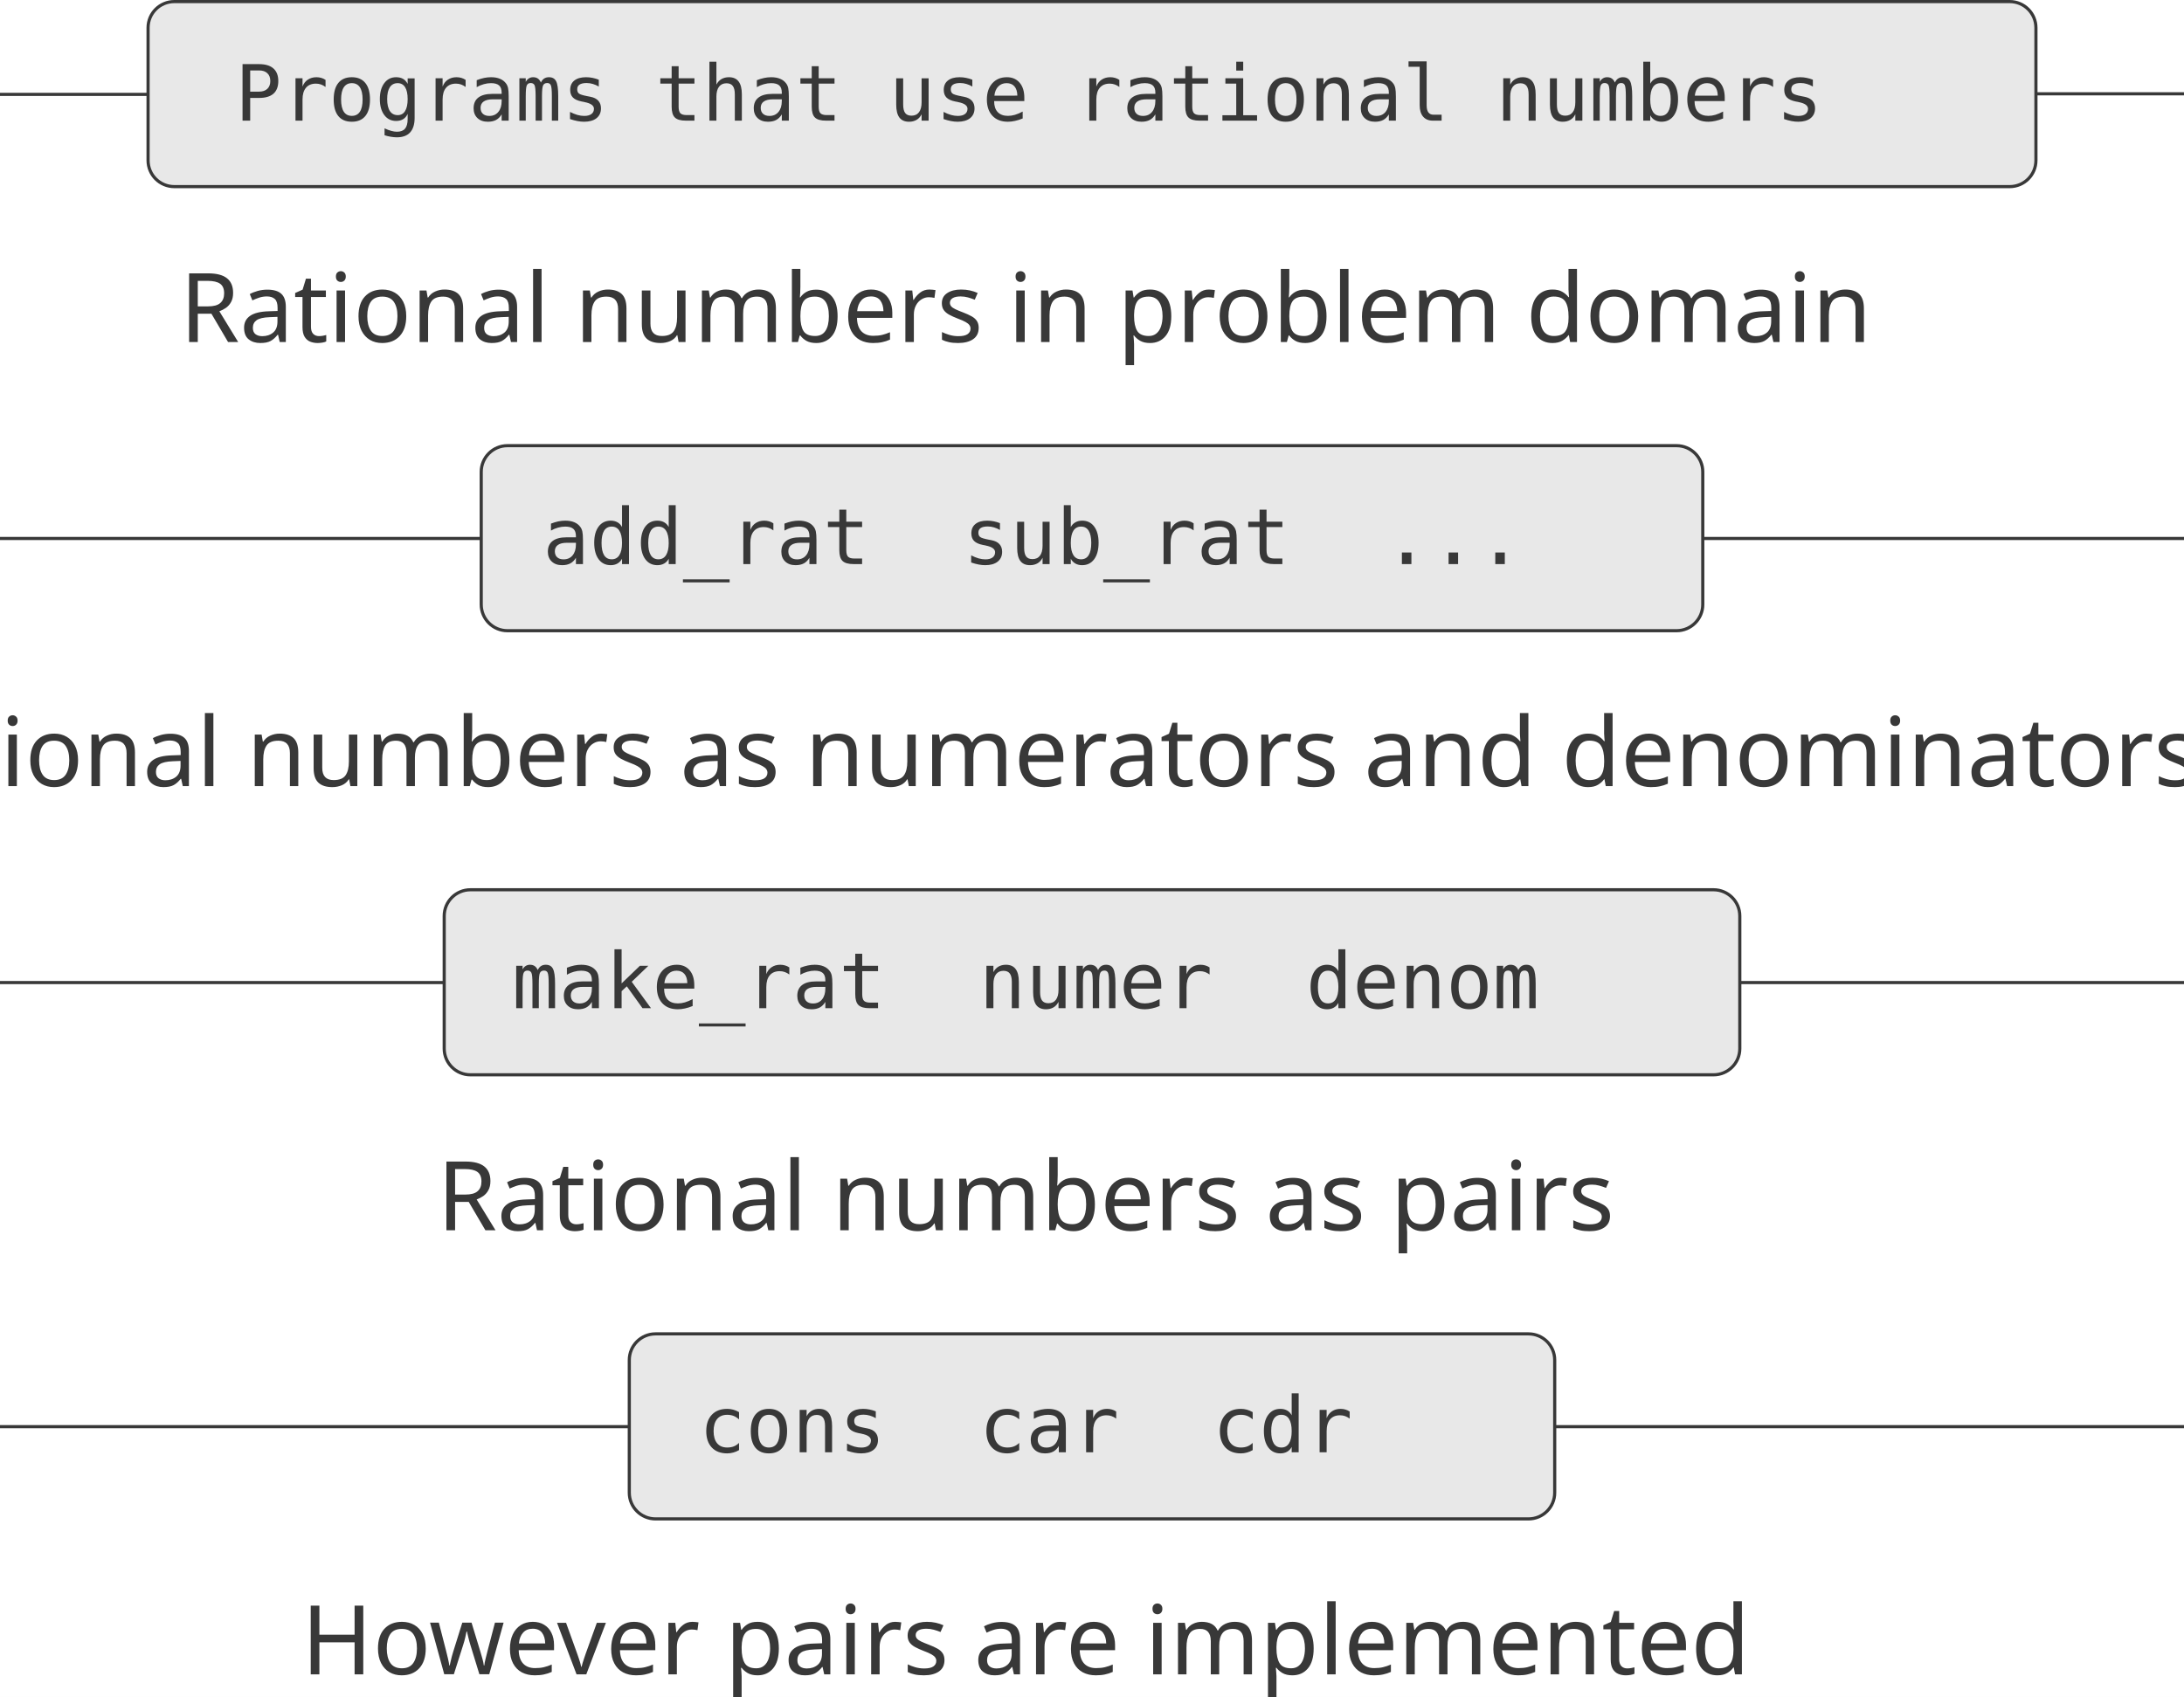
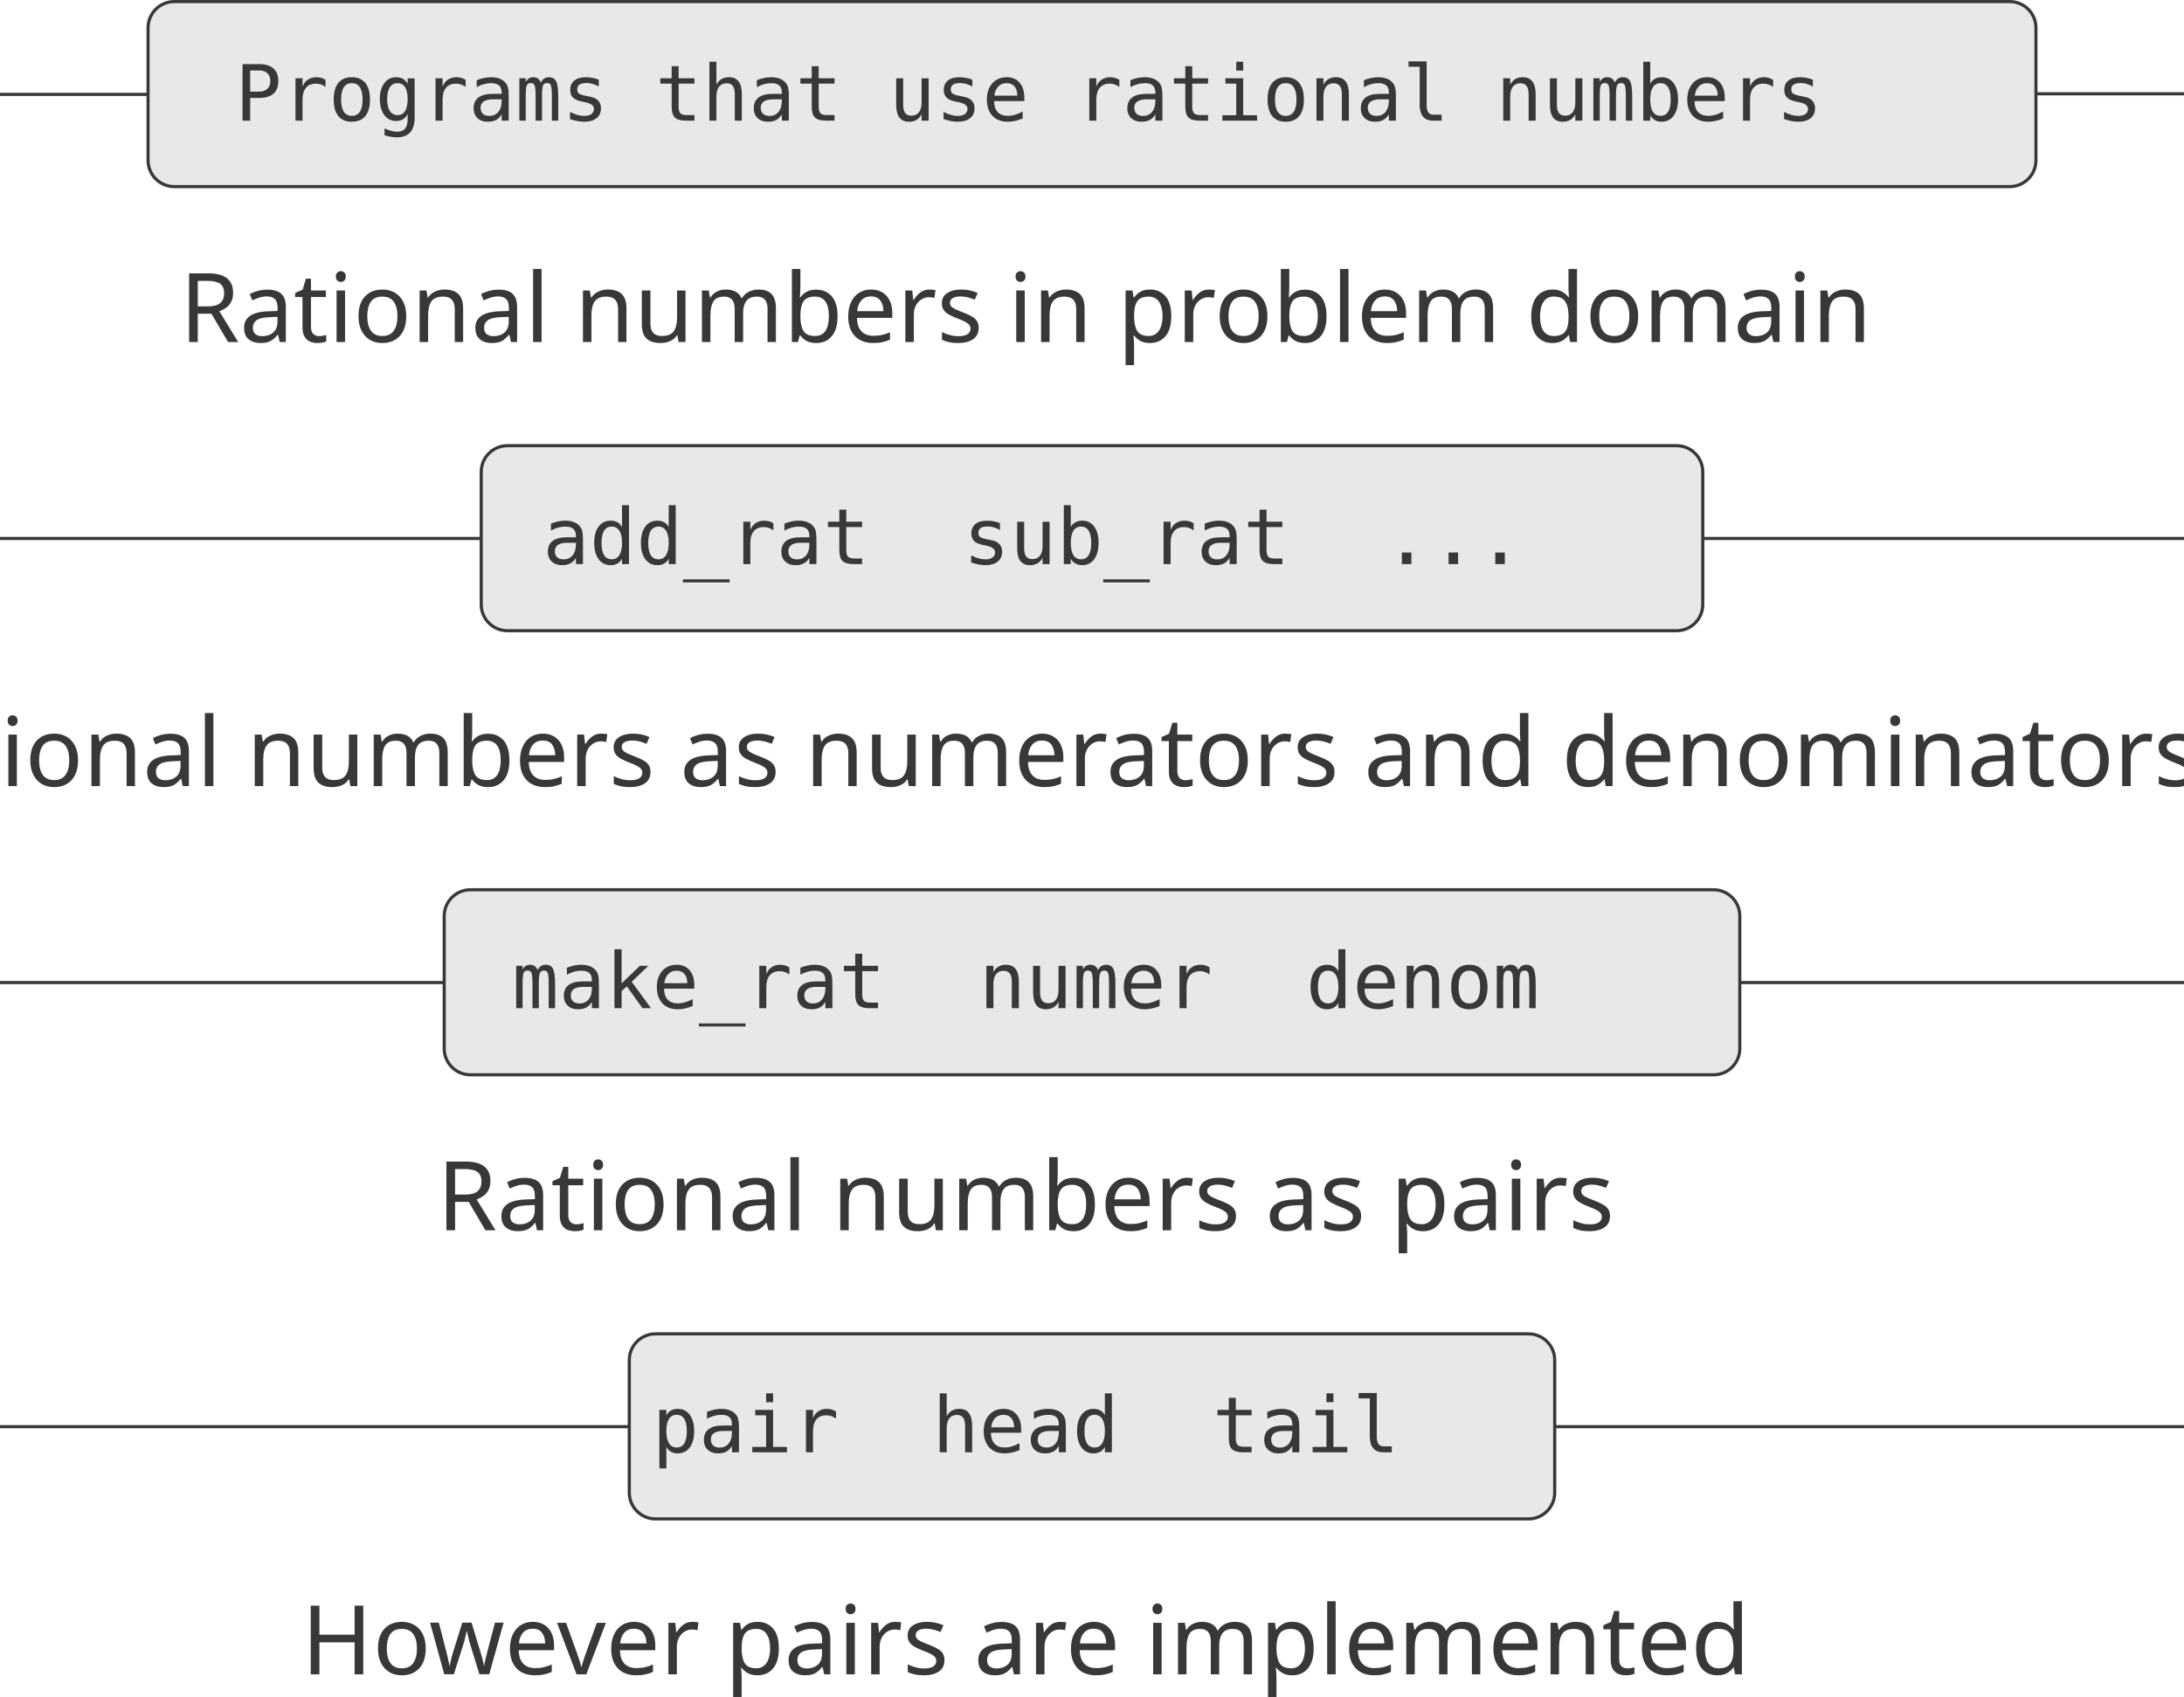
<svg xmlns="http://www.w3.org/2000/svg" preserveAspectRatio="xMinYMin meet" viewBox="0 0 450.545 350.154" id="svg4113" style="display:inline" version="1.1" width="450.545" height="350.154">
  <defs id="defs4115" />
  <rect width="100%" height="100%" fill="white" />
  <g transform="matrix(0.8,0,0,0.8,-68.15462,-62.97994)" id="layer6" style="display:inline">
    <rect width="486.818" height="47.727" rx="6.764" ry="6.764" x="123.375" y="79.131" id="rect4103" style="display:inline;fill:#e8e8e8;fill-opacity:1;stroke:#383838;stroke-width:0.812;stroke-linecap:round;stroke-linejoin:round;stroke-miterlimit:4;stroke-dasharray:none;stroke-dashoffset:0;stroke-opacity:1" />
    <rect width="315" height="47.727" rx="6.764" ry="6.764" x="209.284" y="193.676" id="rect4103-6" style="display:inline;fill:#e8e8e8;fill-opacity:1;stroke:#383838;stroke-width:0.812;stroke-linecap:round;stroke-linejoin:round;stroke-miterlimit:4;stroke-dasharray:none;stroke-dashoffset:0;stroke-opacity:1" />
    <rect width="334.091" height="47.727" rx="6.764" ry="6.764" x="199.739" y="308.221" id="rect4103-5" style="display:inline;fill:#e8e8e8;fill-opacity:1;stroke:#383838;stroke-width:0.812;stroke-linecap:round;stroke-linejoin:round;stroke-miterlimit:4;stroke-dasharray:none;stroke-dashoffset:0;stroke-opacity:1" />
    <rect width="238.636" height="47.727" rx="6.764" ry="6.764" x="247.466" y="422.767" id="rect4103-69" style="display:inline;fill:#e8e8e8;fill-opacity:1;stroke:#383838;stroke-width:0.812;stroke-linecap:round;stroke-linejoin:round;stroke-miterlimit:4;stroke-dasharray:none;stroke-dashoffset:0;stroke-opacity:1" />
  </g>
  <g transform="matrix(0.8,0,0,0.8,-68.15462,-62.97994)" id="layer3" style="display:inline">
    <text x="366.648" y="109.847" id="text6868" xml:space="preserve" style="font-style:normal;font-variant:normal;font-weight:normal;font-stretch:normal;font-size:24.818px;line-height:125%;font-family:'Linux Biolinum O';-inkscape-font-specification:'Linux Biolinum O';text-align:center;letter-spacing:0px;word-spacing:0px;text-anchor:middle;fill:#383838;fill-opacity:1;stroke:none">
      <tspan x="366.648" y="109.847" id="tspan6870" style="font-style:normal;font-variant:normal;font-weight:normal;font-stretch:normal;font-size:20px;font-family:Inconsolata;-inkscape-font-specification:Inconsolata">Programs that use rational numbers</tspan>
    </text>
    <text x="365.829" y="166.949" id="text6872" xml:space="preserve" style="font-style:normal;font-variant:normal;font-weight:normal;font-stretch:normal;font-size:24.818px;line-height:125%;font-family:'Linux Biolinum O';-inkscape-font-specification:'Linux Biolinum O';text-align:center;letter-spacing:0px;word-spacing:0px;text-anchor:middle;fill:#383838;fill-opacity:1;stroke:none">
      <tspan x="365.829" y="166.949" id="tspan6874">Rational numbers in problem domain</tspan>
    </text>
    <text x="367.738" y="224.222" id="text6876" xml:space="preserve" style="font-style:normal;font-variant:normal;font-weight:normal;font-stretch:normal;font-size:24.818px;line-height:125%;font-family:'Linux Biolinum O';-inkscape-font-specification:'Linux Biolinum O';text-align:center;letter-spacing:0px;word-spacing:0px;text-anchor:middle;fill:#383838;fill-opacity:1;stroke:none">
      <tspan x="367.738" y="224.222" id="tspan6878" style="font-style:normal;font-variant:normal;font-weight:normal;font-stretch:normal;font-size:20px;font-family:Inconsolata;-inkscape-font-specification:Inconsolata">add_rat  sub_rat  ...</tspan>
    </text>
    <text x="365.829" y="281.494" id="text6880" xml:space="preserve" style="font-style:normal;font-variant:normal;font-weight:normal;font-stretch:normal;font-size:24.818px;line-height:125%;font-family:'Linux Biolinum O';-inkscape-font-specification:'Linux Biolinum O';text-align:center;letter-spacing:0px;word-spacing:0px;text-anchor:middle;fill:#383838;fill-opacity:1;stroke:none">
      <tspan x="365.829" y="281.494" id="tspan6882">Rational numbers as numerators and denominators</tspan>
    </text>
    <text x="365.829" y="338.767" id="text6884" xml:space="preserve" style="font-style:normal;font-variant:normal;font-weight:normal;font-stretch:normal;font-size:24.818px;line-height:125%;font-family:'Linux Biolinum O';-inkscape-font-specification:'Linux Biolinum O';text-align:center;letter-spacing:0px;word-spacing:0px;text-anchor:middle;fill:#383838;fill-opacity:1;stroke:none">
      <tspan x="365.829" y="338.767" id="tspan6886" style="font-style:normal;font-variant:normal;font-weight:normal;font-stretch:normal;font-size:20px;font-family:Inconsolata;-inkscape-font-specification:Inconsolata">make_rat  numer  denom</tspan>
    </text>
    <text x="365.829" y="396.04" id="text6888" xml:space="preserve" style="font-style:normal;font-variant:normal;font-weight:normal;font-stretch:normal;font-size:24.818px;line-height:125%;font-family:'Linux Biolinum O';-inkscape-font-specification:'Linux Biolinum O';text-align:center;letter-spacing:0px;word-spacing:0px;text-anchor:middle;fill:#383838;fill-opacity:1;stroke:none">
      <tspan x="365.829" y="396.04" id="tspan6890">Rational numbers as pairs</tspan>
    </text>
    <text x="365.829" y="453.312" id="text6892" xml:space="preserve" style="font-style:normal;font-variant:normal;font-weight:normal;font-stretch:normal;font-size:24.818px;line-height:125%;font-family:'Linux Biolinum O';-inkscape-font-specification:'Linux Biolinum O';text-align:center;letter-spacing:0px;word-spacing:0px;text-anchor:middle;fill:#383838;fill-opacity:1;stroke:none">
-       <tspan x="365.829" y="453.312" id="tspan6894" style="font-style:normal;font-variant:normal;font-weight:normal;font-stretch:normal;font-size:20px;font-family:Inconsolata;-inkscape-font-specification:Inconsolata">cons  car  cdr</tspan>
+       <tspan x="365.829" y="453.312" id="tspan6894" style="font-style:normal;font-variant:normal;font-weight:normal;font-stretch:normal;font-size:20px;font-family:Inconsolata;-inkscape-font-specification:Inconsolata">pair  head  tail</tspan>
    </text>
    <text x="365.829" y="510.585" id="text6896" xml:space="preserve" style="font-style:normal;font-variant:normal;font-weight:normal;font-stretch:normal;font-size:24.818px;line-height:125%;font-family:'Linux Biolinum O';-inkscape-font-specification:'Linux Biolinum O';text-align:center;letter-spacing:0px;word-spacing:0px;text-anchor:middle;fill:#383838;fill-opacity:1;stroke:none">
      <tspan x="365.829" y="510.585" id="tspan6898">However pairs are implemented</tspan>
    </text>
  </g>
  <g transform="matrix(0.8,0,0,0.8,-68.15462,-62.97994)" id="layer5" style="display:inline">
    <path d="m 610.193,102.921 h 38.182" id="path4105" style="fill:none;stroke:#383838;stroke-width:0.812;stroke-linecap:butt;stroke-linejoin:round;stroke-miterlimit:4;stroke-dasharray:none;stroke-opacity:1" />
    <path d="M 85.193,103.063 H 123.375" id="path4105-9" style="display:inline;fill:none;stroke:#383838;stroke-width:0.812;stroke-linecap:butt;stroke-linejoin:round;stroke-miterlimit:4;stroke-dasharray:none;stroke-opacity:1" />
    <path d="M 524.284,217.608 H 648.375" id="path4105-0" style="display:inline;fill:none;stroke:#383838;stroke-width:0.812;stroke-linecap:butt;stroke-linejoin:round;stroke-miterlimit:4;stroke-dasharray:none;stroke-opacity:1" />
    <path d="M 85.193,217.608 H 209.284" id="path4105-9-9" style="display:inline;fill:none;stroke:#383838;stroke-width:0.812;stroke-linecap:butt;stroke-linejoin:round;stroke-miterlimit:4;stroke-dasharray:none;stroke-opacity:1" />
    <path d="M 533.829,332.153 H 648.375" id="path4105-3" style="display:inline;fill:none;stroke:#383838;stroke-width:0.812;stroke-linecap:butt;stroke-linejoin:round;stroke-miterlimit:4;stroke-dasharray:none;stroke-opacity:1" />
    <path d="M 85.193,332.153 H 199.739" id="path4105-9-7" style="display:inline;fill:none;stroke:#383838;stroke-width:0.812;stroke-linecap:butt;stroke-linejoin:round;stroke-miterlimit:4;stroke-dasharray:none;stroke-opacity:1" />
    <path d="M 486.102,446.699 H 648.375" id="path4105-7" style="display:inline;fill:none;stroke:#383838;stroke-width:0.812;stroke-linecap:butt;stroke-linejoin:round;stroke-miterlimit:4;stroke-dasharray:none;stroke-opacity:1" />
    <path d="M 85.193,446.699 H 247.466" id="path4105-9-2" style="display:inline;fill:none;stroke:#383838;stroke-width:0.812;stroke-linecap:butt;stroke-linejoin:round;stroke-miterlimit:4;stroke-dasharray:none;stroke-opacity:1" />
  </g>
</svg>
